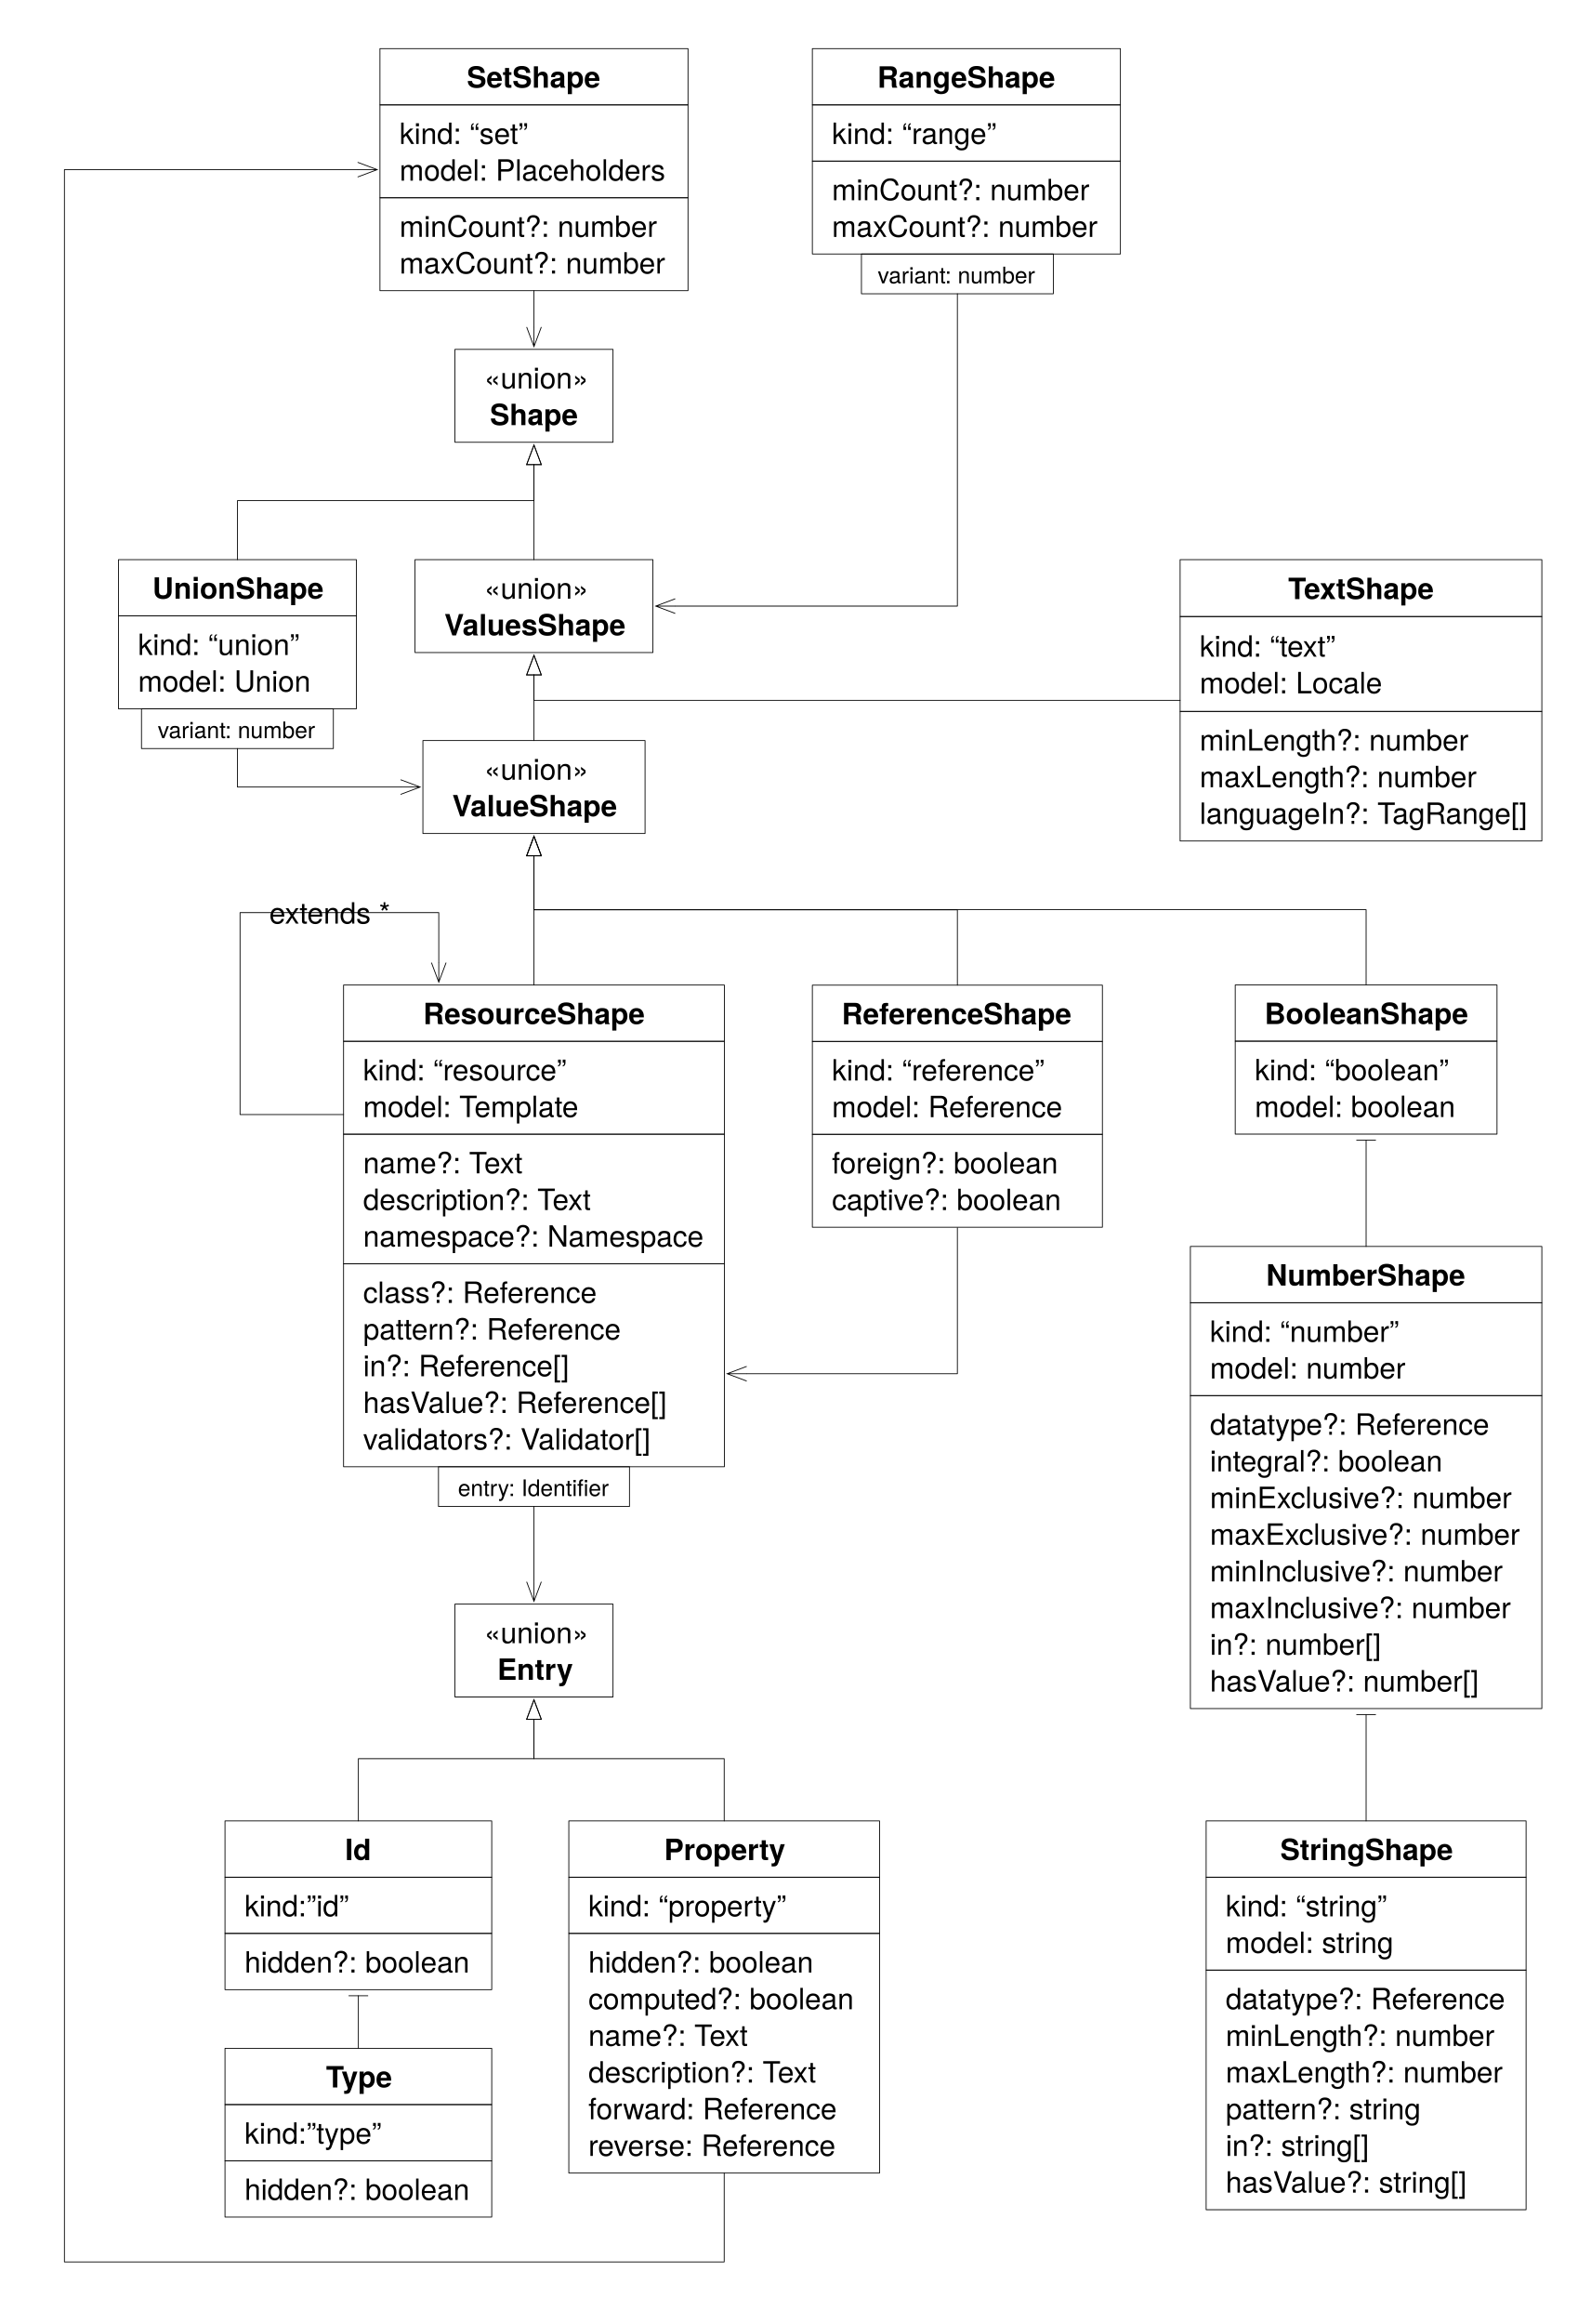
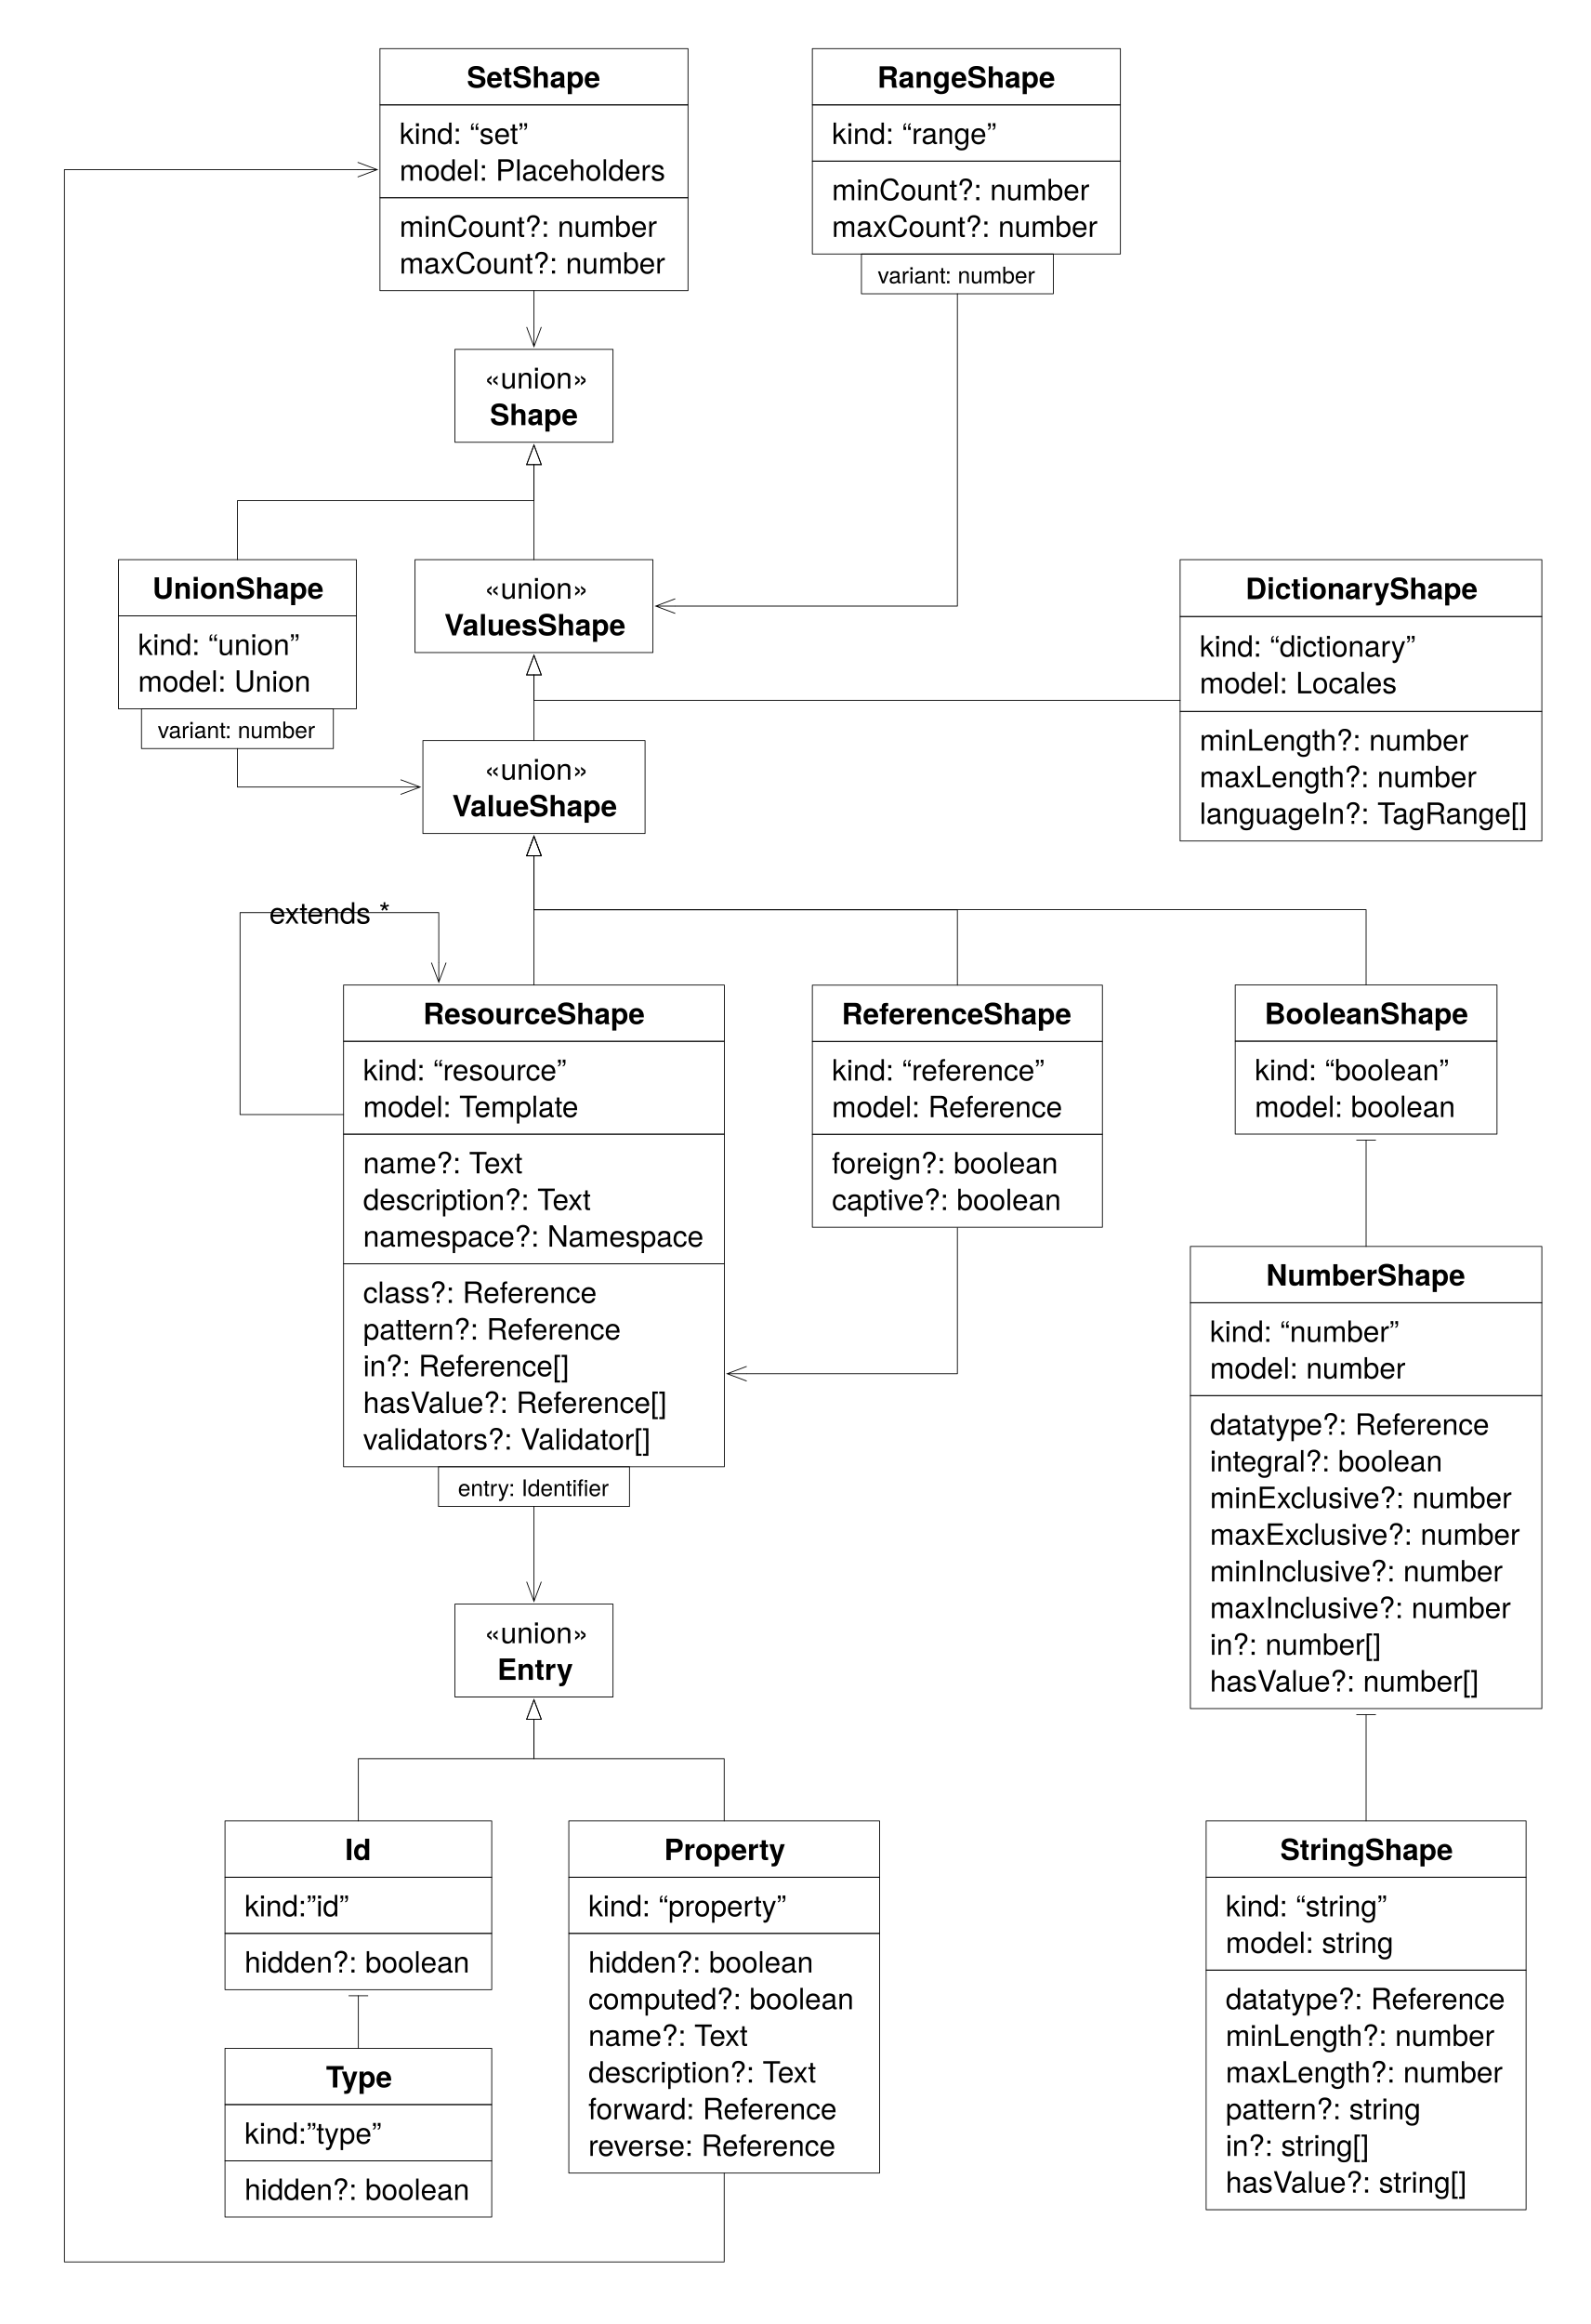
<svg xmlns="http://www.w3.org/2000/svg" version="1.1" viewBox="0 137 488 713" width="488" height="713">
  <defs>
    <marker orient="auto" overflow="visible" markerUnits="strokeWidth" id="StickArrow_Marker" stroke-linejoin="miter" stroke-miterlimit="10" viewBox="-1 -10 26 20" markerWidth="26" markerHeight="20" color="black">
      <g>
        <path d="M 24 0 L 0 0 M 0 -9 L 24 0 L 0 9" fill="none" stroke="currentColor" stroke-width="1" />
      </g>
    </marker>
    <marker orient="auto" overflow="visible" markerUnits="strokeWidth" id="NegativeControls_Marker" stroke-linejoin="miter" stroke-miterlimit="10" viewBox="-1 -13 2 26" markerWidth="2" markerHeight="26" color="black">
      <g>
        <line x1="0" y1="-12" x2="0" y2="12" fill="none" stroke="currentColor" stroke-width="1" />
      </g>
    </marker>
    <marker orient="auto" overflow="visible" markerUnits="strokeWidth" id="Arrow_Marker" stroke-linejoin="miter" stroke-miterlimit="10" viewBox="-1 -10 26 20" markerWidth="26" markerHeight="20" color="black">
      <g>
        <path d="M 24 0 L 0 -9 L 0 9 Z" fill="none" stroke="currentColor" stroke-width="1" />
      </g>
    </marker>
  </defs>
-   <g id="shape" fill-opacity="1" stroke-opacity="1" stroke="none" stroke-dasharray="none" fill="none">
+   <g id="shape" stroke="none" stroke-opacity="1" stroke-dasharray="none" fill-opacity="1" fill="none">
    <g id="shape_Layer_1">
      <g id="Group_806">
        <g id="Graphic_810">
          <rect x="370.154" y="741.426" width="98.184" height="73.512" stroke="black" stroke-linecap="round" stroke-linejoin="round" stroke-width=".25" />
          <text transform="translate(376.154 744.4259)" fill="black">
            <tspan font-family="Helvetica Neue" font-size="9" fill="black" x="0" y="9" xml:space="preserve">datatype?: Reference</tspan>
            <tspan font-family="Helvetica Neue" font-size="9" fill="black" x="0" y="20.252" xml:space="preserve">minLength?: number</tspan>
            <tspan font-family="Helvetica Neue" font-size="9" fill="black" x="0" y="31.504" xml:space="preserve">maxLength?: number</tspan>
            <tspan font-family="Helvetica Neue" font-size="9" fill="black" x="0" y="42.756" xml:space="preserve">pattern?: string</tspan>
            <tspan font-family="Helvetica Neue" font-size="9" fill="black" x="0" y="54.008" xml:space="preserve">in?: string[]</tspan>
            <tspan font-family="Helvetica Neue" font-size="9" fill="black" x="0" y="65.26" xml:space="preserve">hasValue?: string[]</tspan>
          </text>
        </g>
        <g id="Graphic_808">
          <rect x="370.154" y="712.922" width="98.184" height="28.504" stroke="black" stroke-linecap="round" stroke-linejoin="round" stroke-width=".25" />
          <text transform="translate(376.154 715.9219)" fill="black">
            <tspan font-family="Helvetica Neue" font-size="9" fill="black" x="0" y="9" xml:space="preserve">kind: “string”</tspan>
            <tspan font-family="Helvetica Neue" font-size="9" fill="black" x="0" y="20.252" xml:space="preserve">model: string</tspan>
          </text>
        </g>
        <g id="Graphic_807">
          <rect x="370.154" y="695.661" width="98.184" height="17.261" stroke="black" stroke-linecap="round" stroke-linejoin="round" stroke-width=".25" />
          <text transform="translate(392.9075 698.6609)" fill="black">
            <tspan font-family="Helvetica Neue" font-weight="bold" font-size="9" fill="black" x="0" y="9" xml:space="preserve">StringShape</tspan>
          </text>
        </g>
      </g>
      <g id="Group_803">
        <g id="Graphic_804">
          <rect x="129.785" y="364.208" width="68.175" height="28.513" stroke="black" stroke-linecap="round" stroke-linejoin="round" stroke-width=".25" />
          <text transform="translate(138.785 367.2076)" fill="black">
            <tspan font-family="Helvetica Neue" font-size="9" fill="black" x="9.832" y="9" xml:space="preserve">«union»</tspan>
            <tspan font-family="Helvetica Neue" font-weight="bold" font-size="9" fill="black" x="0" y="20.252" xml:space="preserve">ValueShape</tspan>
          </text>
        </g>
      </g>
      <g id="Group_800">
        <g id="Graphic_802">
          <rect x="379.079" y="456.441" width="80.334" height="28.504" stroke="black" stroke-linecap="round" stroke-linejoin="round" stroke-width=".25" />
          <text transform="translate(385.079 459.4409)" fill="black">
            <tspan font-family="Helvetica Neue" font-size="9" fill="black" x="0" y="9" xml:space="preserve">kind: “boolean”</tspan>
            <tspan font-family="Helvetica Neue" font-size="9" fill="black" x="0" y="20.252" xml:space="preserve">model: boolean</tspan>
          </text>
        </g>
        <g id="Graphic_801">
          <rect x="379.079" y="439.18" width="80.334" height="17.261" stroke="black" stroke-linecap="round" stroke-linejoin="round" stroke-width=".25" />
          <text transform="translate(388.079 442.1798)" fill="black">
            <tspan font-family="Helvetica Neue" font-weight="bold" font-size="9" fill="black" x="0" y="9" xml:space="preserve">BooleanShape</tspan>
          </text>
        </g>
      </g>
      <g id="Line_794">
        <line x1="163.872" y1="599.187" x2="163.872" y2="622.279" marker-end="url(#StickArrow_Marker)" stroke="black" stroke-linecap="round" stroke-linejoin="round" stroke-width=".25" />
      </g>
      <g id="Line_793">
        <path d="M 105.438 478.938 L 73.667 478.938 L 73.667 416.99 L 134.655 416.99 L 134.655 432.33" marker-end="url(#StickArrow_Marker)" stroke="black" stroke-linecap="round" stroke-linejoin="round" stroke-width=".25" />
      </g>
      <g id="Graphic_792">
        <text transform="translate(82.62955 411.3642)" fill="black">
          <tspan font-family="Helvetica Neue" font-size="9" fill="black" x="0" y="9" xml:space="preserve">extends *</tspan>
        </text>
      </g>
      <g id="Group_785">
        <g id="Graphic_812">
          <rect x="362.166" y="355.264" width="111.009" height="39.756" stroke="black" stroke-linecap="round" stroke-linejoin="round" stroke-width=".25" />
          <text transform="translate(368.1665 358.2642)" fill="black">
            <tspan font-family="Helvetica Neue" font-size="9" fill="black" x="0" y="9" xml:space="preserve">minLength?: number</tspan>
            <tspan font-family="Helvetica Neue" font-size="9" fill="black" x="0" y="20.252" xml:space="preserve">maxLength?: number</tspan>
            <tspan font-family="Helvetica Neue" font-size="9" fill="black" x="0" y="31.504" xml:space="preserve">languageIn?: TagRange[]</tspan>
          </text>
        </g>
        <g id="Graphic_787">
          <rect x="362.166" y="326.157" width="111.009" height="29.107" stroke="black" stroke-linecap="round" stroke-linejoin="round" stroke-width=".25" />
          <text transform="translate(368.1665 329.4585)" fill="black">
-             <tspan font-family="Helvetica Neue" font-size="9" fill="black" x="0" y="9" xml:space="preserve">kind: “text”</tspan>
-             <tspan font-family="Helvetica Neue" font-size="9" fill="black" x="0" y="20.252" xml:space="preserve">model: Locale</tspan>
+             <tspan font-family="Helvetica Neue" font-size="9" fill="black" x="0" y="9" xml:space="preserve">kind: “dictionary”</tspan>
+             <tspan font-family="Helvetica Neue" font-size="9" fill="black" x="0" y="20.252" xml:space="preserve">model: Locales</tspan>
          </text>
        </g>
        <g id="Graphic_786">
          <rect x="362.166" y="308.695" width="111.009" height="17.462" stroke="black" stroke-linecap="round" stroke-linejoin="round" stroke-width=".25" />
-           <text transform="translate(395.333 311.7951)" fill="black">
-             <tspan font-family="Helvetica Neue" font-weight="bold" font-size="9" fill="black" x="0" y="9" xml:space="preserve">TextShape</tspan>
+           <text transform="translate(382.256 311.7951)" fill="black">
+             <tspan font-family="Helvetica Neue" font-weight="bold" font-size="9" fill="black" x="881073e-18" y="9" xml:space="preserve">DictionaryShape</tspan>
          </text>
        </g>
      </g>
      <g id="Group_778">
        <g id="Graphic_837">
          <rect x="174.564" y="730.174" width="95.367" height="73.512" stroke="black" stroke-linecap="round" stroke-linejoin="round" stroke-width=".25" />
          <text transform="translate(180.5641 733.1739)" fill="black">
            <tspan font-family="Helvetica Neue" font-size="9" fill="black" x="0" y="9" xml:space="preserve">hidden?: boolean</tspan>
            <tspan font-family="Helvetica Neue" font-size="9" fill="black" x="0" y="20.252" xml:space="preserve">computed?: boolean</tspan>
            <tspan font-family="Helvetica Neue" font-size="9" fill="black" x="0" y="31.504" xml:space="preserve">name?: Text</tspan>
            <tspan font-family="Helvetica Neue" font-size="9" fill="black" x="0" y="42.756" xml:space="preserve">description?: Text</tspan>
            <tspan font-family="Helvetica Neue" font-size="9" fill="black" x="0" y="54.008" xml:space="preserve">forward: Reference</tspan>
            <tspan font-family="Helvetica Neue" font-size="9" fill="black" x="0" y="65.26" xml:space="preserve">reverse: Reference</tspan>
          </text>
        </g>
        <g id="Graphic_780">
          <rect x="174.564" y="695.661" width="95.367" height="17.261" stroke="black" stroke-linecap="round" stroke-linejoin="round" stroke-width=".25" />
          <text transform="translate(203.8246 698.6609)" fill="black">
            <tspan font-family="Helvetica Neue" font-weight="bold" font-size="9" fill="black" x="6856737e-19" y="9" xml:space="preserve">Property</tspan>
          </text>
        </g>
        <g id="Graphic_779">
          <rect x="174.564" y="712.922" width="95.367" height="17.252" stroke="black" stroke-linecap="round" stroke-linejoin="round" stroke-width=".25" />
          <text transform="translate(180.5641 715.9219)" fill="black">
            <tspan font-family="Helvetica Neue" font-size="9" fill="black" x="0" y="9" xml:space="preserve">kind: “property”</tspan>
          </text>
        </g>
      </g>
      <g id="Group_774">
        <g id="Graphic_815">
          <rect x="116.603" y="197.677" width="94.539" height="28.504" stroke="black" stroke-linecap="round" stroke-linejoin="round" stroke-width=".25" />
          <text transform="translate(122.603 200.6774)" fill="black">
            <tspan font-family="Helvetica Neue" font-size="9" fill="black" x="0" y="9" xml:space="preserve">minCount?: number</tspan>
            <tspan font-family="Helvetica Neue" font-size="9" fill="black" x="0" y="20.252" xml:space="preserve">maxCount?: number</tspan>
          </text>
        </g>
        <g id="Graphic_776">
          <rect x="116.603" y="151.912" width="94.539" height="17.261" stroke="black" stroke-linecap="round" stroke-linejoin="round" stroke-width=".25" />
          <text transform="translate(143.2805 154.9124)" fill="black">
            <tspan font-family="Helvetica Neue" font-weight="bold" font-size="9" fill="black" x="55422333e-20" y="9" xml:space="preserve">SetShape</tspan>
          </text>
        </g>
        <g id="Graphic_775">
          <rect x="116.603" y="169.173" width="94.539" height="28.504" stroke="black" stroke-linecap="round" stroke-linejoin="round" stroke-width=".25" />
          <text transform="translate(122.603 172.1734)" fill="black">
            <tspan font-family="Helvetica Neue" font-size="9" fill="black" x="0" y="9" xml:space="preserve">kind: “set”</tspan>
            <tspan font-family="Helvetica Neue" font-size="9" fill="black" x="0" y="20.252" xml:space="preserve">model: Placeholders</tspan>
          </text>
        </g>
      </g>
      <g id="Line_764">
        <path d="M 222.248 803.686 L 222.248 830.957 L 19.767 830.957 L 19.767 189.047 L 109.753 189.047" marker-end="url(#StickArrow_Marker)" stroke="black" stroke-linecap="round" stroke-linejoin="round" stroke-width=".25" />
      </g>
      <g id="Group_761">
        <g id="Graphic_838">
          <rect x="69.05" y="730.174" width="81.858" height="17.252" stroke="black" stroke-linecap="round" stroke-linejoin="round" stroke-width=".25" />
          <text transform="translate(75.04957 733.1739)" fill="black">
            <tspan font-family="Helvetica Neue" font-size="9" fill="black" x="0" y="9" xml:space="preserve">hidden?: boolean</tspan>
          </text>
        </g>
        <g id="Graphic_763">
          <rect x="69.05" y="712.922" width="81.858" height="17.252" stroke="black" stroke-linecap="round" stroke-linejoin="round" stroke-width=".25" />
          <text transform="translate(75.04957 715.9219)" fill="black">
            <tspan font-family="Helvetica Neue" font-size="9" fill="black" x="0" y="9" xml:space="preserve">kind:”id”</tspan>
          </text>
        </g>
        <g id="Graphic_762">
          <rect x="69.05" y="695.661" width="81.858" height="17.261" stroke="black" stroke-linecap="round" stroke-linejoin="round" stroke-width=".25" />
          <text transform="translate(105.9016 698.6609)" fill="black">
            <tspan font-family="Helvetica Neue" font-weight="bold" font-size="9" fill="black" x="0" y="9" xml:space="preserve">Id</tspan>
          </text>
        </g>
      </g>
      <g id="Group_758">
        <g id="Graphic_839">
          <rect x="69.05" y="799.939" width="81.858" height="17.252" stroke="black" stroke-linecap="round" stroke-linejoin="round" stroke-width=".25" />
          <text transform="translate(75.04957 802.939)" fill="black">
            <tspan font-family="Helvetica Neue" font-size="9" fill="black" x="0" y="9" xml:space="preserve">hidden?: boolean</tspan>
          </text>
        </g>
        <g id="Graphic_760">
          <rect x="69.05" y="782.687" width="81.858" height="17.252" stroke="black" stroke-linecap="round" stroke-linejoin="round" stroke-width=".25" />
          <text transform="translate(75.04957 785.687)" fill="black">
            <tspan font-family="Helvetica Neue" font-size="9" fill="black" x="0" y="9" xml:space="preserve">kind:”type”</tspan>
          </text>
        </g>
        <g id="Graphic_759">
          <rect x="69.05" y="765.426" width="81.858" height="17.261" stroke="black" stroke-linecap="round" stroke-linejoin="round" stroke-width=".25" />
          <text transform="translate(100.0606 768.4259)" fill="black">
            <tspan font-family="Helvetica Neue" font-weight="bold" font-size="9" fill="black" x="0" y="9" xml:space="preserve">Type</tspan>
          </text>
        </g>
      </g>
      <g id="Line_756">
        <line x1="109.979" y1="765.426" x2="109.979" y2="749.301" marker-end="url(#NegativeControls_Marker)" stroke="black" stroke-linecap="round" stroke-linejoin="round" stroke-width=".25" />
      </g>
      <g id="Group_836">
        <g id="Group_751">
          <g id="Graphic_832">
            <rect x="105.438" y="439.21" width="116.868" height="17.261" stroke="black" stroke-linecap="round" stroke-linejoin="round" stroke-width=".25" />
            <text transform="translate(129.866 442.2098)" fill="black">
              <tspan font-family="Helvetica Neue" font-weight="bold" font-size="9" fill="black" x="0" y="9" xml:space="preserve">ResourceShape</tspan>
            </text>
          </g>
          <g id="Graphic_814">
            <rect x="105.438" y="524.731" width="116.868" height="62.26" stroke="black" stroke-linecap="round" stroke-linejoin="round" stroke-width=".25" />
            <text transform="translate(111.4385 527.7309)" fill="black">
              <tspan font-family="Helvetica Neue" font-size="9" fill="black" x="0" y="9" xml:space="preserve">class?: Reference</tspan>
              <tspan font-family="Helvetica Neue" font-size="9" fill="black" x="0" y="20.252" xml:space="preserve">pattern?: Reference</tspan>
              <tspan font-family="Helvetica Neue" font-size="9" fill="black" x="0" y="31.504" xml:space="preserve">in?: Reference[]</tspan>
              <tspan font-family="Helvetica Neue" font-size="9" fill="black" x="0" y="42.756" xml:space="preserve">hasValue?: Reference[]</tspan>
              <tspan font-family="Helvetica Neue" font-size="9" fill="black" x="0" y="54.008" xml:space="preserve">validators?: Validator[]</tspan>
            </text>
          </g>
          <g id="Graphic_753">
            <rect x="105.438" y="484.975" width="116.868" height="39.756" stroke="black" stroke-linecap="round" stroke-linejoin="round" stroke-width=".25" />
            <text transform="translate(111.4385 487.9749)" fill="black">
              <tspan font-family="Helvetica Neue" font-size="9" fill="black" x="0" y="9" xml:space="preserve">name?: Text</tspan>
              <tspan font-family="Helvetica Neue" font-size="9" fill="black" x="0" y="20.252" xml:space="preserve">description?: Text</tspan>
              <tspan font-family="Helvetica Neue" font-size="9" fill="black" x="0" y="31.504" xml:space="preserve">namespace?: Namespace</tspan>
            </text>
          </g>
          <g id="Graphic_752">
            <rect x="105.438" y="456.471" width="116.868" height="28.504" stroke="black" stroke-linecap="round" stroke-linejoin="round" stroke-width=".25" />
            <text transform="translate(111.4385 459.4709)" fill="black">
              <tspan font-family="Helvetica Neue" font-size="9" fill="black" x="0" y="9" xml:space="preserve">kind: “resource”</tspan>
              <tspan font-family="Helvetica Neue" font-size="9" fill="black" x="0" y="20.252" xml:space="preserve">model: Template</tspan>
            </text>
          </g>
        </g>
        <g id="Graphic_750">
          <rect x="134.565" y="586.991" width="58.615" height="12.196" stroke="black" stroke-linecap="round" stroke-linejoin="round" stroke-width=".25" />
          <text transform="translate(139.565 588.9909)" fill="black">
            <tspan font-family="Helvetica Neue" font-size="7" fill="black" x=".973" y="7" xml:space="preserve">entry: Identifier </tspan>
          </text>
        </g>
      </g>
      <g id="Group_796">
        <g id="Graphic_809">
          <rect x="365.316" y="565.177" width="107.859" height="96.016" stroke="black" stroke-linecap="round" stroke-linejoin="round" stroke-width=".25" />
          <text transform="translate(371.3165 568.1774)" fill="black">
            <tspan font-family="Helvetica Neue" font-size="9" fill="black" x="0" y="9" xml:space="preserve">datatype?: Reference</tspan>
            <tspan font-family="Helvetica Neue" font-size="9" fill="black" x="0" y="20.252" xml:space="preserve">integral?: boolean</tspan>
            <tspan font-family="Helvetica Neue" font-size="9" fill="black" x="0" y="31.504" xml:space="preserve">minExclusive?: number</tspan>
            <tspan font-family="Helvetica Neue" font-size="9" fill="black" x="0" y="42.756" xml:space="preserve">maxExclusive?: number</tspan>
            <tspan font-family="Helvetica Neue" font-size="9" fill="black" x="0" y="54.008" xml:space="preserve">minInclusive?: number</tspan>
            <tspan font-family="Helvetica Neue" font-size="9" fill="black" x="0" y="65.26" xml:space="preserve">maxInclusive?: number</tspan>
            <tspan font-family="Helvetica Neue" font-size="9" fill="black" x="0" y="76.512" xml:space="preserve">in?: number[]</tspan>
            <tspan font-family="Helvetica Neue" font-size="9" fill="black" x="0" y="87.764" xml:space="preserve">hasValue?: number[]</tspan>
          </text>
        </g>
        <g id="Graphic_798">
          <rect x="365.316" y="536.673" width="107.859" height="28.504" stroke="black" stroke-linecap="round" stroke-linejoin="round" stroke-width=".25" />
          <text transform="translate(371.3165 539.6734)" fill="black">
            <tspan font-family="Helvetica Neue" font-size="9" fill="black" x="0" y="9" xml:space="preserve">kind: “number”</tspan>
            <tspan font-family="Helvetica Neue" font-size="9" fill="black" x="0" y="20.252" xml:space="preserve">model: number</tspan>
          </text>
        </g>
        <g id="Graphic_797">
          <rect x="365.316" y="519.412" width="107.859" height="17.261" stroke="black" stroke-linecap="round" stroke-linejoin="round" stroke-width=".25" />
          <text transform="translate(388.5785 522.4124)" fill="black">
            <tspan font-family="Helvetica Neue" font-weight="bold" font-size="9" fill="black" x="0" y="9" xml:space="preserve">NumberShape</tspan>
          </text>
        </g>
      </g>
      <g id="Line_765">
        <line x1="163.872" y1="439.21" x2="163.872" y2="399.571" marker-end="url(#Arrow_Marker)" stroke="black" stroke-linecap="round" stroke-linejoin="round" stroke-width=".25" />
      </g>
      <g id="Line_766">
        <path d="M 362.166 351.857 L 163.872 351.857 L 163.872 344.058" marker-end="url(#Arrow_Marker)" stroke="black" stroke-linecap="round" stroke-linejoin="round" stroke-width=".25" />
      </g>
      <g id="Line_799">
        <path d="M 419.246 439.18 L 419.246 416.08 L 163.872 416.08 L 163.872 399.571" marker-end="url(#Arrow_Marker)" stroke="black" stroke-linecap="round" stroke-linejoin="round" stroke-width=".25" />
      </g>
      <g id="Line_816">
        <line x1="419.246" y1="519.412" x2="419.246" y2="486.82" marker-end="url(#NegativeControls_Marker)" stroke="black" stroke-linecap="round" stroke-linejoin="round" stroke-width=".25" />
      </g>
      <g id="Line_817">
        <line x1="419.246" y1="695.661" x2="419.246" y2="663.068" marker-end="url(#NegativeControls_Marker)" stroke="black" stroke-linecap="round" stroke-linejoin="round" stroke-width=".25" />
      </g>
      <g id="Group_818">
        <g id="Graphic_831">
          <rect x="249.306" y="485.009" width="89.01" height="28.504" stroke="black" stroke-linecap="round" stroke-linejoin="round" stroke-width=".25" />
          <text transform="translate(255.3065 488.0088)" fill="black">
            <tspan font-family="Helvetica Neue" font-size="9" fill="black" x="0" y="9" xml:space="preserve">foreign?: boolean</tspan>
            <tspan font-family="Helvetica Neue" font-size="9" fill="black" x="0" y="20.252" xml:space="preserve">captive?: boolean</tspan>
          </text>
        </g>
        <g id="Graphic_820">
          <rect x="249.306" y="456.505" width="89.01" height="28.504" stroke="black" stroke-linecap="round" stroke-linejoin="round" stroke-width=".25" />
          <text transform="translate(255.3065 459.5048)" fill="black">
            <tspan font-family="Helvetica Neue" font-size="9" fill="black" x="0" y="9" xml:space="preserve">kind: “reference”</tspan>
            <tspan font-family="Helvetica Neue" font-size="9" fill="black" x="0" y="20.252" xml:space="preserve">model: Reference</tspan>
          </text>
        </g>
        <g id="Graphic_819">
          <rect x="249.306" y="439.244" width="89.01" height="17.261" stroke="black" stroke-linecap="round" stroke-linejoin="round" stroke-width=".25" />
          <text transform="translate(258.3065 442.2437)" fill="black">
            <tspan font-family="Helvetica Neue" font-weight="bold" font-size="9" fill="black" x="0" y="9" xml:space="preserve">ReferenceShape</tspan>
          </text>
        </g>
      </g>
      <g id="Line_824">
        <path d="M 293.811 513.704 L 293.811 558.455 L 229.156 558.455" marker-end="url(#StickArrow_Marker)" stroke="black" stroke-linecap="round" stroke-linejoin="round" stroke-width=".25" />
      </g>
      <g id="Line_842">
        <line x1="163.872" y1="226.181" x2="163.872" y2="237.331" marker-end="url(#StickArrow_Marker)" stroke="black" stroke-linecap="round" stroke-linejoin="round" stroke-width=".25" />
      </g>
      <g id="Line_846">
        <path d="M 72.864 366.656 L 72.864 378.464 L 122.935 378.464" marker-end="url(#StickArrow_Marker)" stroke="black" stroke-linecap="round" stroke-linejoin="round" stroke-width=".25" />
      </g>
      <g id="Group_850">
        <g id="Graphic_851">
          <rect x="127.368" y="308.695" width="73.008" height="28.513" stroke="black" stroke-linecap="round" stroke-linejoin="round" stroke-width=".25" />
          <text transform="translate(136.3685 311.6945)" fill="black">
            <tspan font-family="Helvetica Neue" font-size="9" fill="black" x="12.249" y="9" xml:space="preserve">«union»</tspan>
            <tspan font-family="Helvetica Neue" font-weight="bold" font-size="9" fill="black" x="8171241e-19" y="20.252" xml:space="preserve">ValuesShape</tspan>
          </text>
        </g>
      </g>
      <g id="Line_853">
        <path d="M 293.811 439.244 L 293.811 416.144 L 163.872 416.144 L 163.872 399.571" marker-end="url(#Arrow_Marker)" stroke="black" stroke-linecap="round" stroke-linejoin="round" stroke-width=".25" />
      </g>
      <g id="Line_854">
        <line x1="163.872" y1="364.208" x2="163.872" y2="344.058" marker-end="url(#Arrow_Marker)" stroke="black" stroke-linecap="round" stroke-linejoin="round" stroke-width=".25" />
      </g>
      <g id="Group_859">
        <g id="Group_770">
          <g id="Graphic_772">
            <rect x="36.36" y="325.956" width="73.008" height="28.504" stroke="black" stroke-linecap="round" stroke-linejoin="round" stroke-width=".25" />
            <text transform="translate(42.36047 328.9556)" fill="black">
              <tspan font-family="Helvetica Neue" font-size="9" fill="black" x="0" y="9" xml:space="preserve">kind: “union”</tspan>
              <tspan font-family="Helvetica Neue" font-size="9" fill="black" x="0" y="20.252" xml:space="preserve">model: Union</tspan>
            </text>
          </g>
          <g id="Graphic_771">
            <rect x="36.36" y="308.695" width="73.008" height="17.261" stroke="black" stroke-linecap="round" stroke-linejoin="round" stroke-width=".25" />
            <text transform="translate(46.77797 311.6945)" fill="black">
              <tspan font-family="Helvetica Neue" font-weight="bold" font-size="9" fill="black" x="0" y="9" xml:space="preserve">UnionShape</tspan>
            </text>
          </g>
        </g>
        <g id="Graphic_858">
          <rect x="43.42" y="354.46" width="58.888" height="12.196" stroke="black" stroke-linecap="round" stroke-linejoin="round" stroke-width=".25" />
          <text transform="translate(48.42047 356.4596)" fill="black">
            <tspan font-family="Helvetica Neue" font-size="7" fill="black" x="0" y="7" xml:space="preserve">variant: number</tspan>
          </text>
        </g>
      </g>
      <g id="Group_860">
        <g id="Graphic_861">
          <rect x="139.617" y="244.181" width="48.51" height="28.513" stroke="black" stroke-linecap="round" stroke-linejoin="round" stroke-width=".25" />
          <text transform="translate(148.6175 247.1814)" fill="black">
            <tspan font-family="Helvetica Neue" font-size="9" fill="black" x="0" y="9" xml:space="preserve">«union»</tspan>
            <tspan font-family="Helvetica Neue" font-weight="bold" font-size="9" fill="black" x="1.75" y="20.252" xml:space="preserve">Shape</tspan>
          </text>
        </g>
      </g>
      <g id="Line_862">
        <path d="M 72.864 308.695 L 72.864 290.594 L 163.872 290.594 L 163.872 279.545" marker-end="url(#Arrow_Marker)" stroke="black" stroke-linecap="round" stroke-linejoin="round" stroke-width=".25" />
      </g>
      <g id="Line_864">
        <line x1="163.872" y1="308.695" x2="163.872" y2="279.545" marker-end="url(#Arrow_Marker)" stroke="black" stroke-linecap="round" stroke-linejoin="round" stroke-width=".25" />
      </g>
      <g id="Line_865">
        <path d="M 293.811 227.125 L 293.811 322.951 L 207.226 322.951" marker-end="url(#StickArrow_Marker)" stroke="black" stroke-linecap="round" stroke-linejoin="round" stroke-width=".25" />
      </g>
      <g id="Group_866">
        <g id="Group_868">
          <g id="Graphic_871">
            <rect x="249.306" y="186.425" width="94.539" height="28.504" stroke="black" stroke-linecap="round" stroke-linejoin="round" stroke-width=".25" />
            <text transform="translate(255.3065 189.4254)" fill="black">
              <tspan font-family="Helvetica Neue" font-size="9" fill="black" x="0" y="9" xml:space="preserve">minCount?: number</tspan>
              <tspan font-family="Helvetica Neue" font-size="9" fill="black" x="0" y="20.252" xml:space="preserve">maxCount?: number</tspan>
            </text>
          </g>
          <g id="Graphic_870">
            <rect x="249.306" y="169.173" width="94.539" height="17.252" stroke="black" stroke-linecap="round" stroke-linejoin="round" stroke-width=".25" />
            <text transform="translate(255.3065 172.1734)" fill="black">
              <tspan font-family="Helvetica Neue" font-size="9" fill="black" x="0" y="9" xml:space="preserve">kind: “range”</tspan>
            </text>
          </g>
          <g id="Graphic_869">
            <rect x="249.306" y="151.912" width="94.539" height="17.261" stroke="black" stroke-linecap="round" stroke-linejoin="round" stroke-width=".25" />
            <text transform="translate(258.3065 154.9124)" fill="black">
              <tspan font-family="Helvetica Neue" font-weight="bold" font-size="9" fill="black" x="10.932" y="9" xml:space="preserve">RangeShape</tspan>
            </text>
          </g>
        </g>
        <g id="Graphic_867">
          <rect x="264.367" y="214.929" width="58.888" height="12.196" stroke="black" stroke-linecap="round" stroke-linejoin="round" stroke-width=".25" />
          <text transform="translate(269.3675 216.9294)" fill="black">
            <tspan font-family="Helvetica Neue" font-size="7" fill="black" x="24414062e-14" y="7" xml:space="preserve">variant: number</tspan>
          </text>
        </g>
      </g>
      <g id="Group_872">
        <g id="Graphic_873">
          <rect x="139.617" y="629.129" width="48.51" height="28.513" stroke="black" stroke-linecap="round" stroke-linejoin="round" stroke-width=".25" />
          <text transform="translate(148.6175 632.1289)" fill="black">
            <tspan font-family="Helvetica Neue" font-size="9" fill="black" x="0" y="9" xml:space="preserve">«union»</tspan>
            <tspan font-family="Helvetica Neue" font-weight="bold" font-size="9" fill="black" x="4" y="20.252" xml:space="preserve">Entry</tspan>
          </text>
        </g>
      </g>
      <g id="Line_874">
        <path d="M 109.979 695.661 L 109.979 676.561 L 163.872 676.561 L 163.872 664.492" marker-end="url(#Arrow_Marker)" stroke="black" stroke-linecap="round" stroke-linejoin="round" stroke-width=".25" />
      </g>
      <g id="Line_875">
        <path d="M 222.248 695.661 L 222.248 676.561 L 163.872 676.561 L 163.872 664.492" marker-end="url(#Arrow_Marker)" stroke="black" stroke-linecap="round" stroke-linejoin="round" stroke-width=".25" />
      </g>
    </g>
  </g>
</svg>
